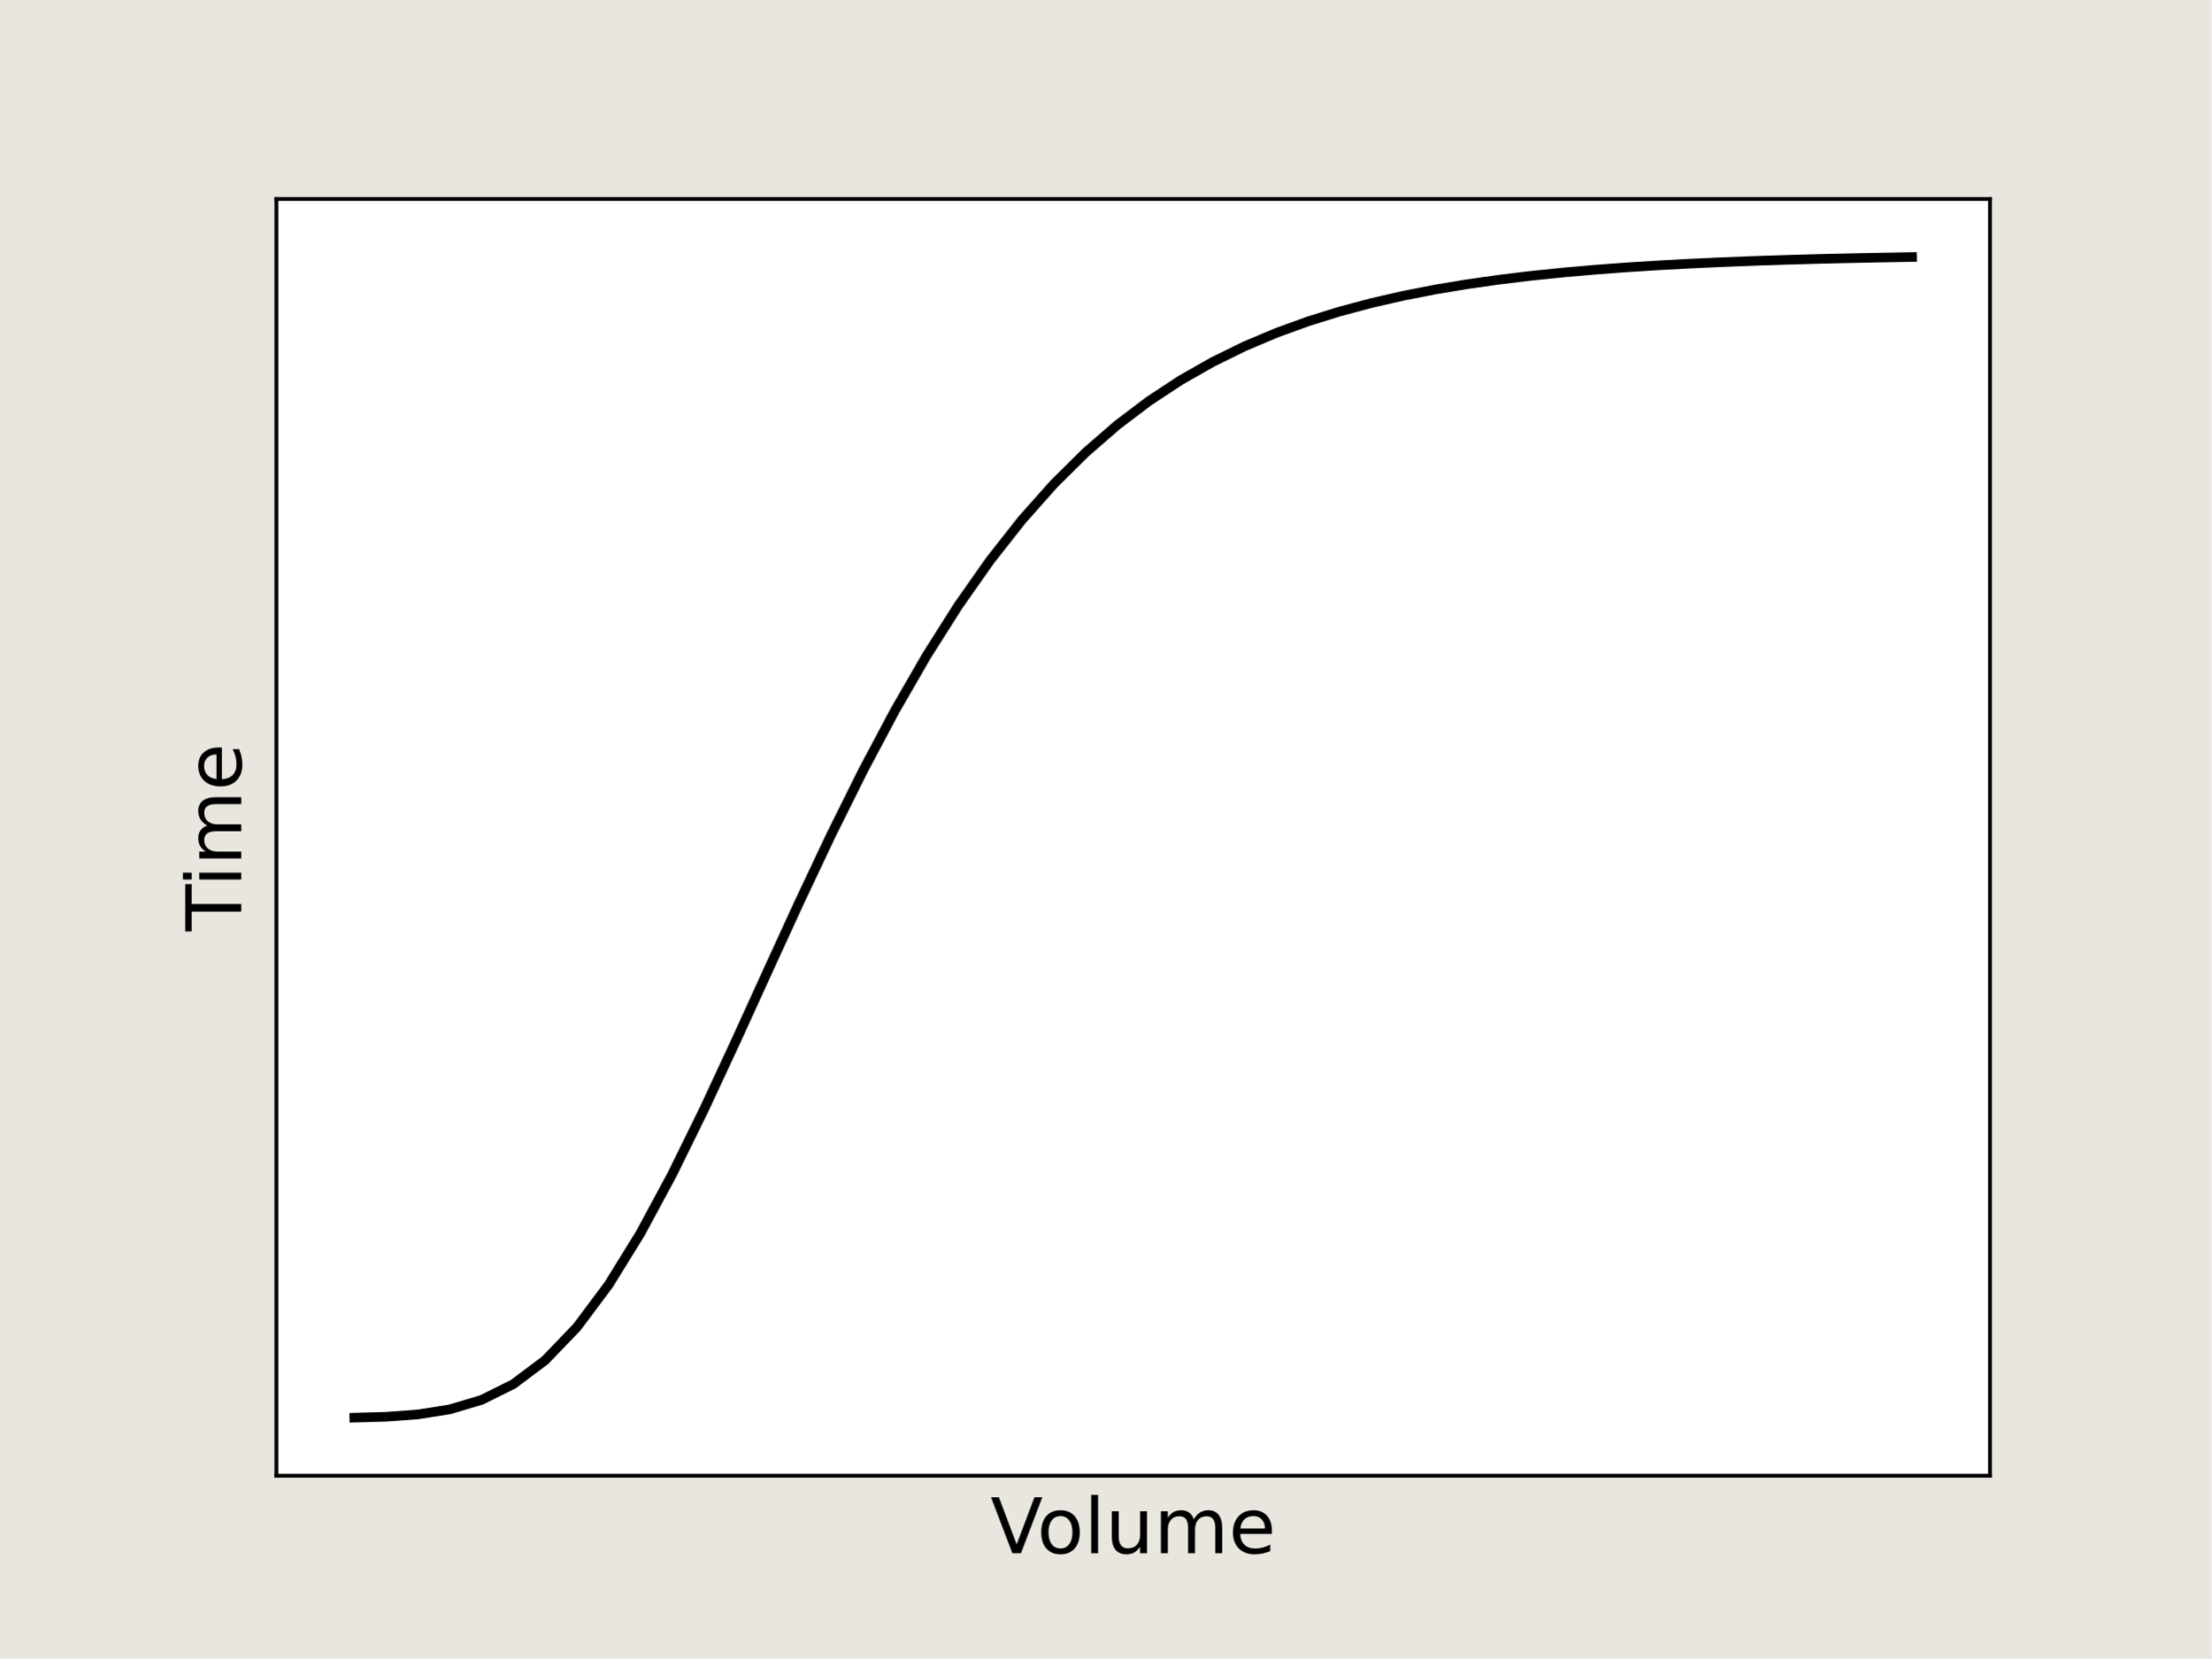
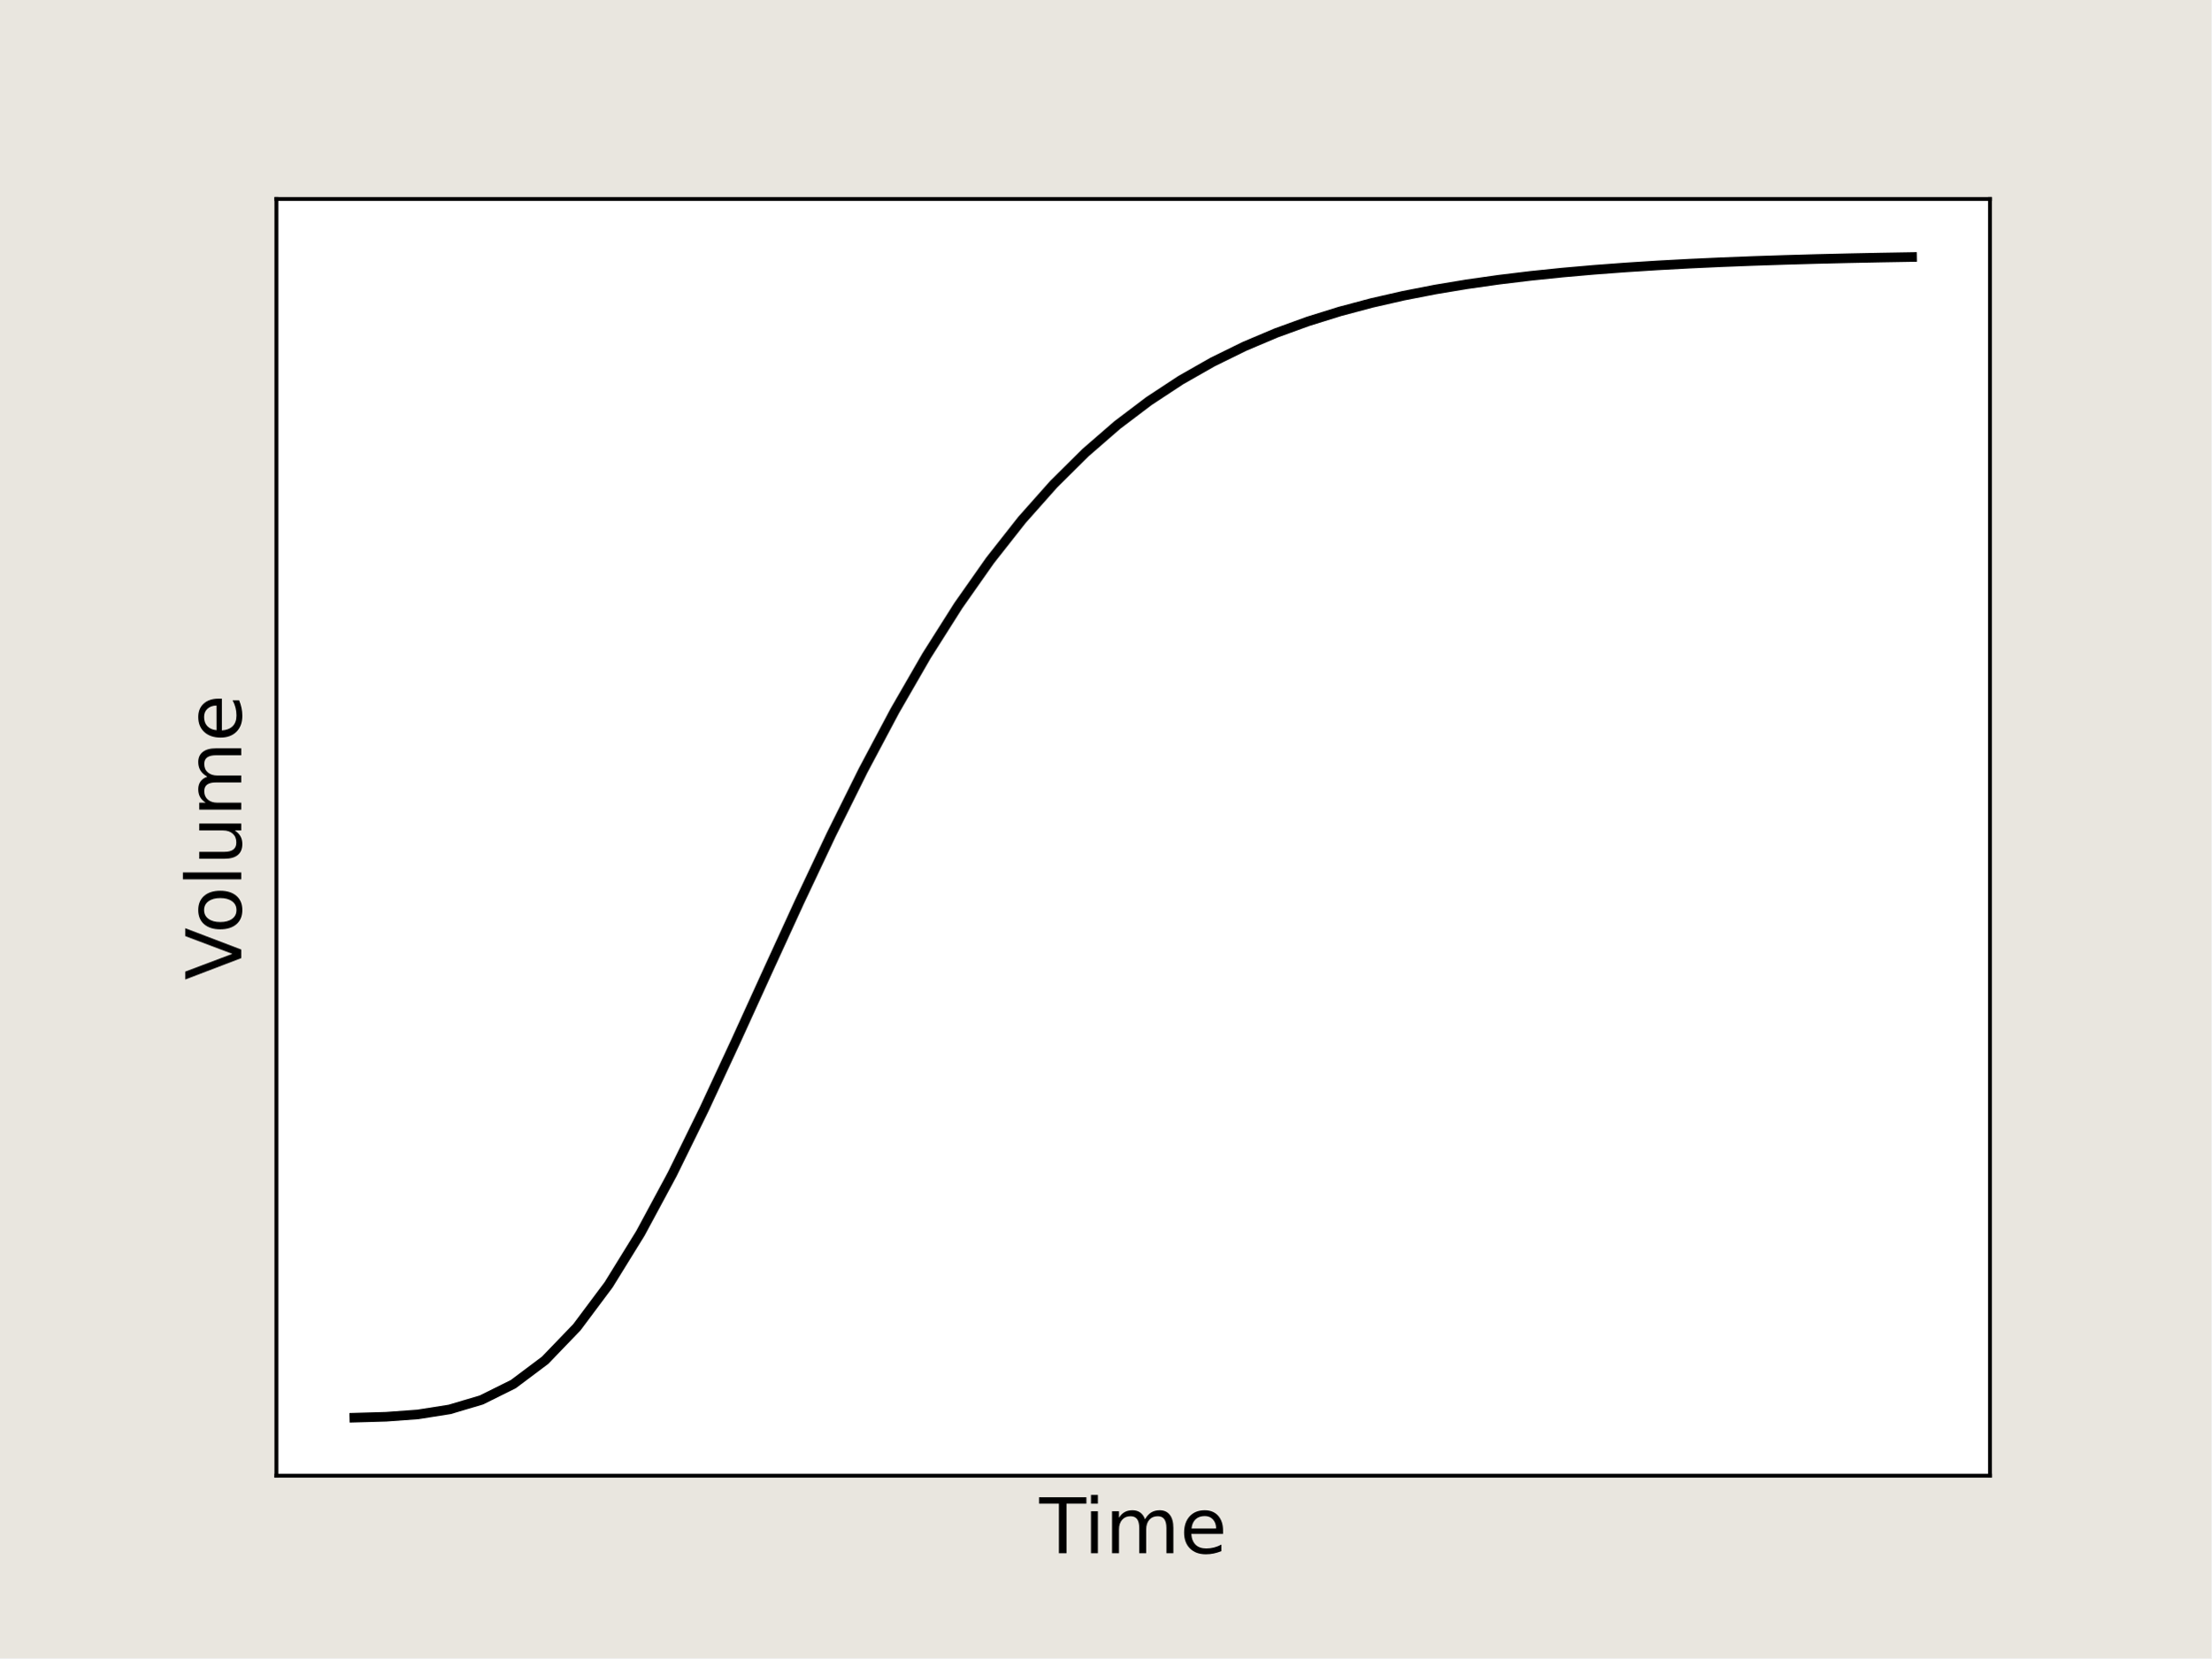
<svg xmlns="http://www.w3.org/2000/svg" xmlns:xlink="http://www.w3.org/1999/xlink" width="460.8pt" height="345.6pt" viewBox="0 0 460.8 345.6" version="1.1">
  <defs>
    <style type="text/css">*{stroke-linejoin: round; stroke-linecap: butt}</style>
  </defs>
  <g id="figure_1">
    <g id="patch_1">
      <path d="M 0 345.6  L 460.8 345.6  L 460.8 0  L 0 0  L 0 345.6  z " style="fill: #e9e6df" />
    </g>
    <g id="axes_1">
      <g id="patch_2">
        <path d="M 57.6 307.584  L 414.72 307.584  L 414.72 41.472  L 57.6 41.472  z " style="fill: #ffffff" />
      </g>
      <g id="matplotlib.axis_1">
        <g id="xtick_1" />
        <g id="xtick_2" />
        <g id="xtick_3" />
        <g id="xtick_4" />
        <g id="xtick_5" />
        <g id="xtick_6" />
        <g id="xtick_7" />
        <g id="xtick_8" />
        <g id="xtick_9" />
        <g id="text_1">
-           <g transform="translate(206.405 323.7415) scale(0.16 -0.16)">
+           <g transform="translate(216.5863 323.7415) scale(0.16 -0.16)">
            <defs>
-               <path id="DejaVuSans-56" d="M 1831 0  L 50 4666  L 709 4666  L 2188 738  L 3669 4666  L 4325 4666  L 2547 0  L 1831 0  z " transform="scale(0.015625)" />
-               <path id="DejaVuSans-6f" d="M 1959 3097  Q 1497 3097 1228 2736  Q 959 2375 959 1747  Q 959 1119 1226 758  Q 1494 397 1959 397  Q 2419 397 2687 759  Q 2956 1122 2956 1747  Q 2956 2369 2687 2733  Q 2419 3097 1959 3097  z M 1959 3584  Q 2709 3584 3137 3096  Q 3566 2609 3566 1747  Q 3566 888 3137 398  Q 2709 -91 1959 -91  Q 1206 -91 779 398  Q 353 888 353 1747  Q 353 2609 779 3096  Q 1206 3584 1959 3584  z " transform="scale(0.015625)" />
-               <path id="DejaVuSans-6c" d="M 603 4863  L 1178 4863  L 1178 0  L 603 0  L 603 4863  z " transform="scale(0.015625)" />
-               <path id="DejaVuSans-75" d="M 544 1381  L 544 3500  L 1119 3500  L 1119 1403  Q 1119 906 1312 657  Q 1506 409 1894 409  Q 2359 409 2629 706  Q 2900 1003 2900 1516  L 2900 3500  L 3475 3500  L 3475 0  L 2900 0  L 2900 538  Q 2691 219 2414 64  Q 2138 -91 1772 -91  Q 1169 -91 856 284  Q 544 659 544 1381  z M 1991 3584  L 1991 3584  z " transform="scale(0.015625)" />
+               <path id="DejaVuSans-54" d="M -19 4666  L 3928 4666  L 3928 4134  L 2272 4134  L 2272 0  L 1638 0  L 1638 4134  L -19 4134  L -19 4666  z " transform="scale(0.015625)" />
+               <path id="DejaVuSans-69" d="M 603 3500  L 1178 3500  L 1178 0  L 603 0  L 603 3500  z M 603 4863  L 1178 4863  L 1178 4134  L 603 4134  L 603 4863  z " transform="scale(0.015625)" />
              <path id="DejaVuSans-6d" d="M 3328 2828  Q 3544 3216 3844 3400  Q 4144 3584 4550 3584  Q 5097 3584 5394 3201  Q 5691 2819 5691 2113  L 5691 0  L 5113 0  L 5113 2094  Q 5113 2597 4934 2840  Q 4756 3084 4391 3084  Q 3944 3084 3684 2787  Q 3425 2491 3425 1978  L 3425 0  L 2847 0  L 2847 2094  Q 2847 2600 2669 2842  Q 2491 3084 2119 3084  Q 1678 3084 1418 2786  Q 1159 2488 1159 1978  L 1159 0  L 581 0  L 581 3500  L 1159 3500  L 1159 2956  Q 1356 3278 1631 3431  Q 1906 3584 2284 3584  Q 2666 3584 2933 3390  Q 3200 3197 3328 2828  z " transform="scale(0.015625)" />
              <path id="DejaVuSans-65" d="M 3597 1894  L 3597 1613  L 953 1613  Q 991 1019 1311 708  Q 1631 397 2203 397  Q 2534 397 2845 478  Q 3156 559 3463 722  L 3463 178  Q 3153 47 2828 -22  Q 2503 -91 2169 -91  Q 1331 -91 842 396  Q 353 884 353 1716  Q 353 2575 817 3079  Q 1281 3584 2069 3584  Q 2775 3584 3186 3129  Q 3597 2675 3597 1894  z M 3022 2063  Q 3016 2534 2758 2815  Q 2500 3097 2075 3097  Q 1594 3097 1305 2825  Q 1016 2553 972 2059  L 3022 2063  z " transform="scale(0.015625)" />
            </defs>
-             <use xlink:href="#DejaVuSans-56" />
-             <use xlink:href="#DejaVuSans-6f" x="60.658" />
-             <use xlink:href="#DejaVuSans-6c" x="121.84" />
-             <use xlink:href="#DejaVuSans-75" x="149.623" />
-             <use xlink:href="#DejaVuSans-6d" x="213.002" />
-             <use xlink:href="#DejaVuSans-65" x="310.414" />
+             <use xlink:href="#DejaVuSans-54" />
+             <use xlink:href="#DejaVuSans-69" x="57.959" />
+             <use xlink:href="#DejaVuSans-6d" x="85.742" />
+             <use xlink:href="#DejaVuSans-65" x="183.154" />
          </g>
        </g>
      </g>
      <g id="matplotlib.axis_2">
        <g id="ytick_1" />
        <g id="ytick_2" />
        <g id="ytick_3" />
        <g id="ytick_4" />
        <g id="ytick_5" />
        <g id="ytick_6" />
        <g id="ytick_7" />
        <g id="text_2">
-           <g transform="translate(50.2725 194.1018) rotate(-90) scale(0.16 -0.16)">
+           <g transform="translate(50.2725 204.283) rotate(-90) scale(0.16 -0.16)">
            <defs>
-               <path id="DejaVuSans-54" d="M -19 4666  L 3928 4666  L 3928 4134  L 2272 4134  L 2272 0  L 1638 0  L 1638 4134  L -19 4134  L -19 4666  z " transform="scale(0.015625)" />
-               <path id="DejaVuSans-69" d="M 603 3500  L 1178 3500  L 1178 0  L 603 0  L 603 3500  z M 603 4863  L 1178 4863  L 1178 4134  L 603 4134  L 603 4863  z " transform="scale(0.015625)" />
+               <path id="DejaVuSans-56" d="M 1831 0  L 50 4666  L 709 4666  L 2188 738  L 3669 4666  L 4325 4666  L 2547 0  L 1831 0  z " transform="scale(0.015625)" />
+               <path id="DejaVuSans-6f" d="M 1959 3097  Q 1497 3097 1228 2736  Q 959 2375 959 1747  Q 959 1119 1226 758  Q 1494 397 1959 397  Q 2419 397 2687 759  Q 2956 1122 2956 1747  Q 2956 2369 2687 2733  Q 2419 3097 1959 3097  z M 1959 3584  Q 2709 3584 3137 3096  Q 3566 2609 3566 1747  Q 3566 888 3137 398  Q 2709 -91 1959 -91  Q 1206 -91 779 398  Q 353 888 353 1747  Q 353 2609 779 3096  Q 1206 3584 1959 3584  z " transform="scale(0.015625)" />
+               <path id="DejaVuSans-6c" d="M 603 4863  L 1178 4863  L 1178 0  L 603 0  L 603 4863  z " transform="scale(0.015625)" />
+               <path id="DejaVuSans-75" d="M 544 1381  L 544 3500  L 1119 3500  L 1119 1403  Q 1119 906 1312 657  Q 1506 409 1894 409  Q 2359 409 2629 706  Q 2900 1003 2900 1516  L 2900 3500  L 3475 3500  L 3475 0  L 2900 0  L 2900 538  Q 2691 219 2414 64  Q 2138 -91 1772 -91  Q 1169 -91 856 284  Q 544 659 544 1381  z M 1991 3584  L 1991 3584  z " transform="scale(0.015625)" />
            </defs>
-             <use xlink:href="#DejaVuSans-54" />
-             <use xlink:href="#DejaVuSans-69" x="57.959" />
-             <use xlink:href="#DejaVuSans-6d" x="85.742" />
-             <use xlink:href="#DejaVuSans-65" x="183.154" />
+             <use xlink:href="#DejaVuSans-56" />
+             <use xlink:href="#DejaVuSans-6f" x="60.658" />
+             <use xlink:href="#DejaVuSans-6c" x="121.84" />
+             <use xlink:href="#DejaVuSans-75" x="149.623" />
+             <use xlink:href="#DejaVuSans-6d" x="213.002" />
+             <use xlink:href="#DejaVuSans-65" x="310.414" />
          </g>
        </g>
      </g>
      <g id="line2d_1">
-         <path d="M 73.833 295.488  L 80.458 295.298  L 87.084 294.813  L 93.71 293.766  L 100.335 291.796  L 106.961 288.504  L 113.586 283.533  L 120.212 276.646  L 126.838 267.779  L 133.463 257.053  L 140.089 244.747  L 146.714 231.252  L 153.34 217.011  L 159.966 202.465  L 166.591 188.013  L 173.217 173.989  L 179.842 160.651  L 186.468 148.179  L 193.094 136.684  L 199.719 126.219  L 206.345 116.791  L 212.97 108.372  L 219.596 100.911  L 226.222 94.341  L 232.847 88.586  L 239.473 83.569  L 246.098 79.212  L 252.724 75.442  L 259.35 72.188  L 265.975 69.386  L 272.601 66.979  L 279.226 64.914  L 285.852 63.146  L 292.478 61.633  L 299.103 60.34  L 305.729 59.237  L 312.354 58.296  L 318.98 57.493  L 325.606 56.81  L 332.231 56.227  L 338.857 55.732  L 345.482 55.31  L 352.108 54.951  L 358.734 54.646  L 365.359 54.386  L 371.985 54.166  L 378.61 53.978  L 385.236 53.819  L 391.862 53.683  L 398.487 53.568  " clip-path="url(#pf03a2ba9bd)" style="fill: none; stroke: #000000; stroke-width: 2; stroke-linecap: square" />
+         <path d="M 73.833 295.488  L 80.458 295.298  L 87.084 294.813  L 93.71 293.766  L 100.335 291.796  L 106.961 288.504  L 113.586 283.533  L 120.212 276.646  L 126.838 267.779  L 133.463 257.053  L 140.089 244.747  L 146.714 231.252  L 153.34 217.011  L 159.966 202.465  L 166.591 188.013  L 173.217 173.989  L 179.842 160.651  L 186.468 148.179  L 193.094 136.684  L 199.719 126.219  L 206.345 116.791  L 212.97 108.372  L 219.596 100.911  L 226.222 94.341  L 232.847 88.586  L 239.473 83.569  L 246.098 79.212  L 252.724 75.442  L 259.35 72.188  L 265.975 69.386  L 272.601 66.979  L 279.226 64.914  L 285.852 63.146  L 292.478 61.633  L 299.103 60.34  L 305.729 59.237  L 312.354 58.296  L 318.98 57.493  L 325.606 56.81  L 332.231 56.227  L 338.857 55.732  L 345.482 55.31  L 352.108 54.951  L 358.734 54.646  L 365.359 54.386  L 371.985 54.166  L 378.61 53.978  L 385.236 53.819  L 391.862 53.683  L 398.487 53.568  " clip-path="url(#p834a87a8ef)" style="fill: none; stroke: #000000; stroke-width: 2; stroke-linecap: square" />
      </g>
      <g id="patch_3">
        <path d="M 57.6 307.584  L 57.6 41.472  " style="fill: none; stroke: #000000; stroke-width: 0.8; stroke-linejoin: miter; stroke-linecap: square" />
      </g>
      <g id="patch_4">
        <path d="M 414.72 307.584  L 414.72 41.472  " style="fill: none; stroke: #000000; stroke-width: 0.8; stroke-linejoin: miter; stroke-linecap: square" />
      </g>
      <g id="patch_5">
        <path d="M 57.6 307.584  L 414.72 307.584  " style="fill: none; stroke: #000000; stroke-width: 0.8; stroke-linejoin: miter; stroke-linecap: square" />
      </g>
      <g id="patch_6">
        <path d="M 57.6 41.472  L 414.72 41.472  " style="fill: none; stroke: #000000; stroke-width: 0.8; stroke-linejoin: miter; stroke-linecap: square" />
      </g>
    </g>
  </g>
  <defs>
-     <clipPath id="pf03a2ba9bd">
+     <clipPath id="p834a87a8ef">
      <rect x="57.6" y="41.472" width="357.12" height="266.112" />
    </clipPath>
  </defs>
</svg>
